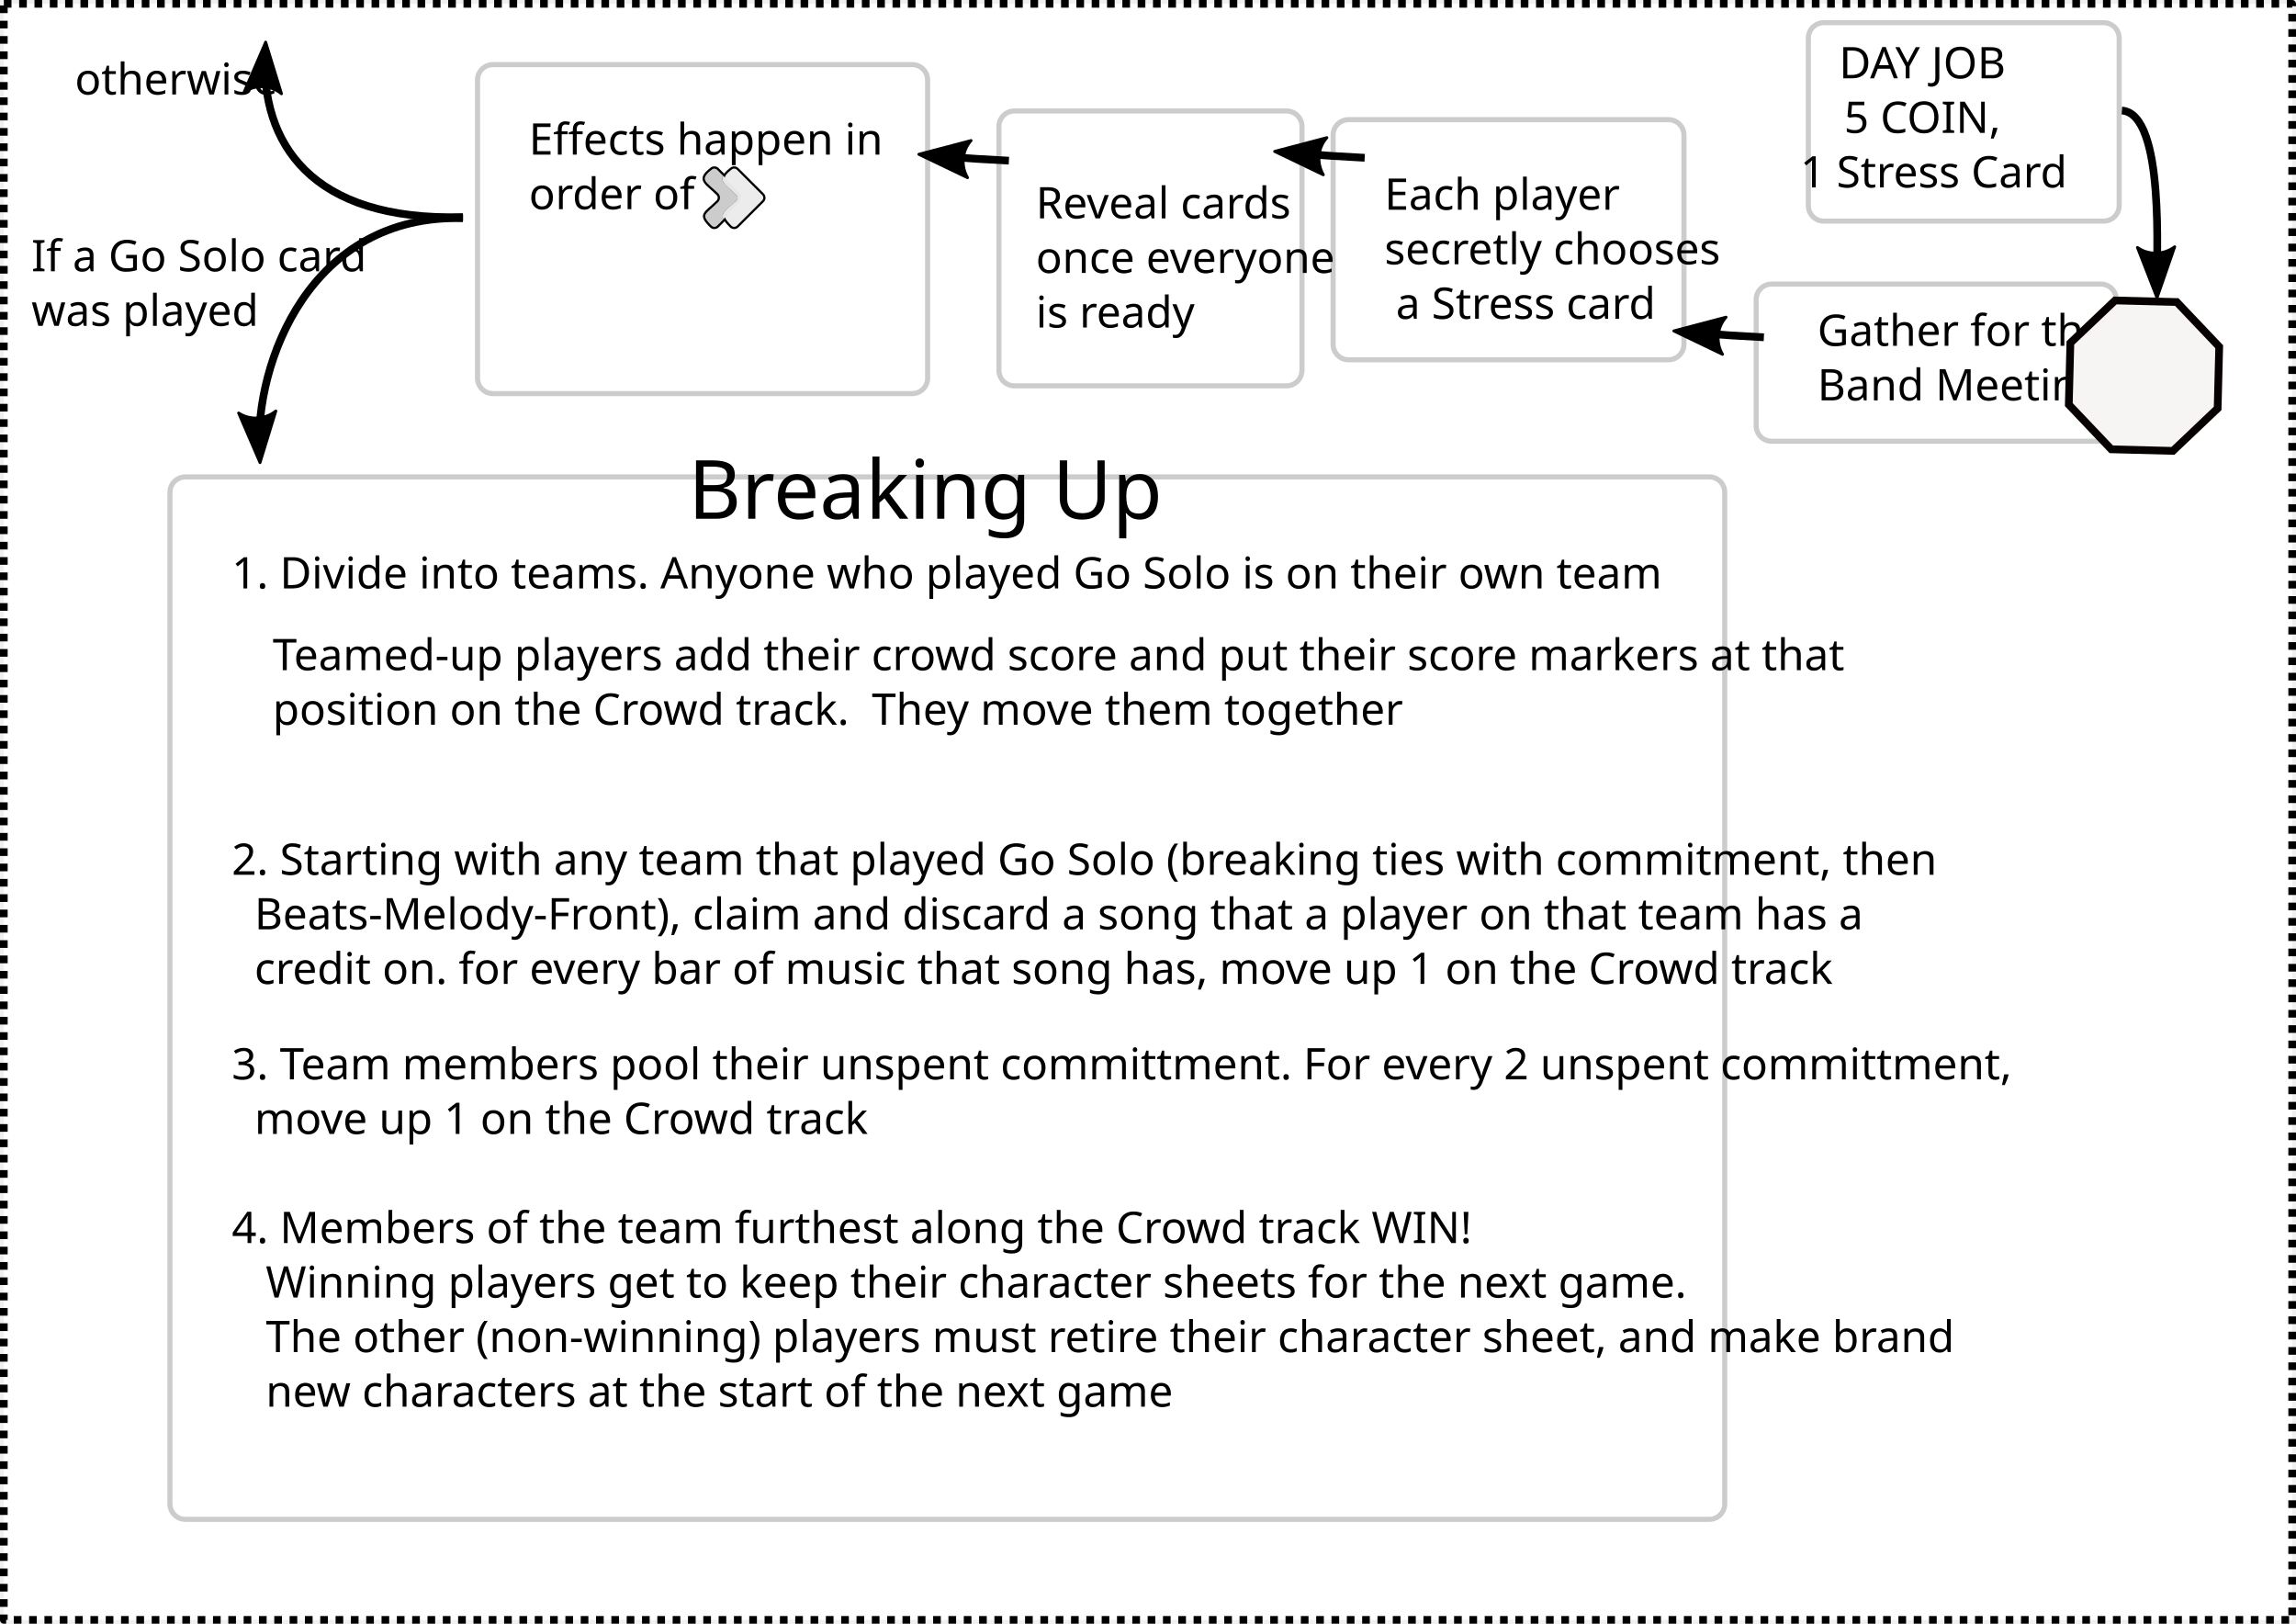
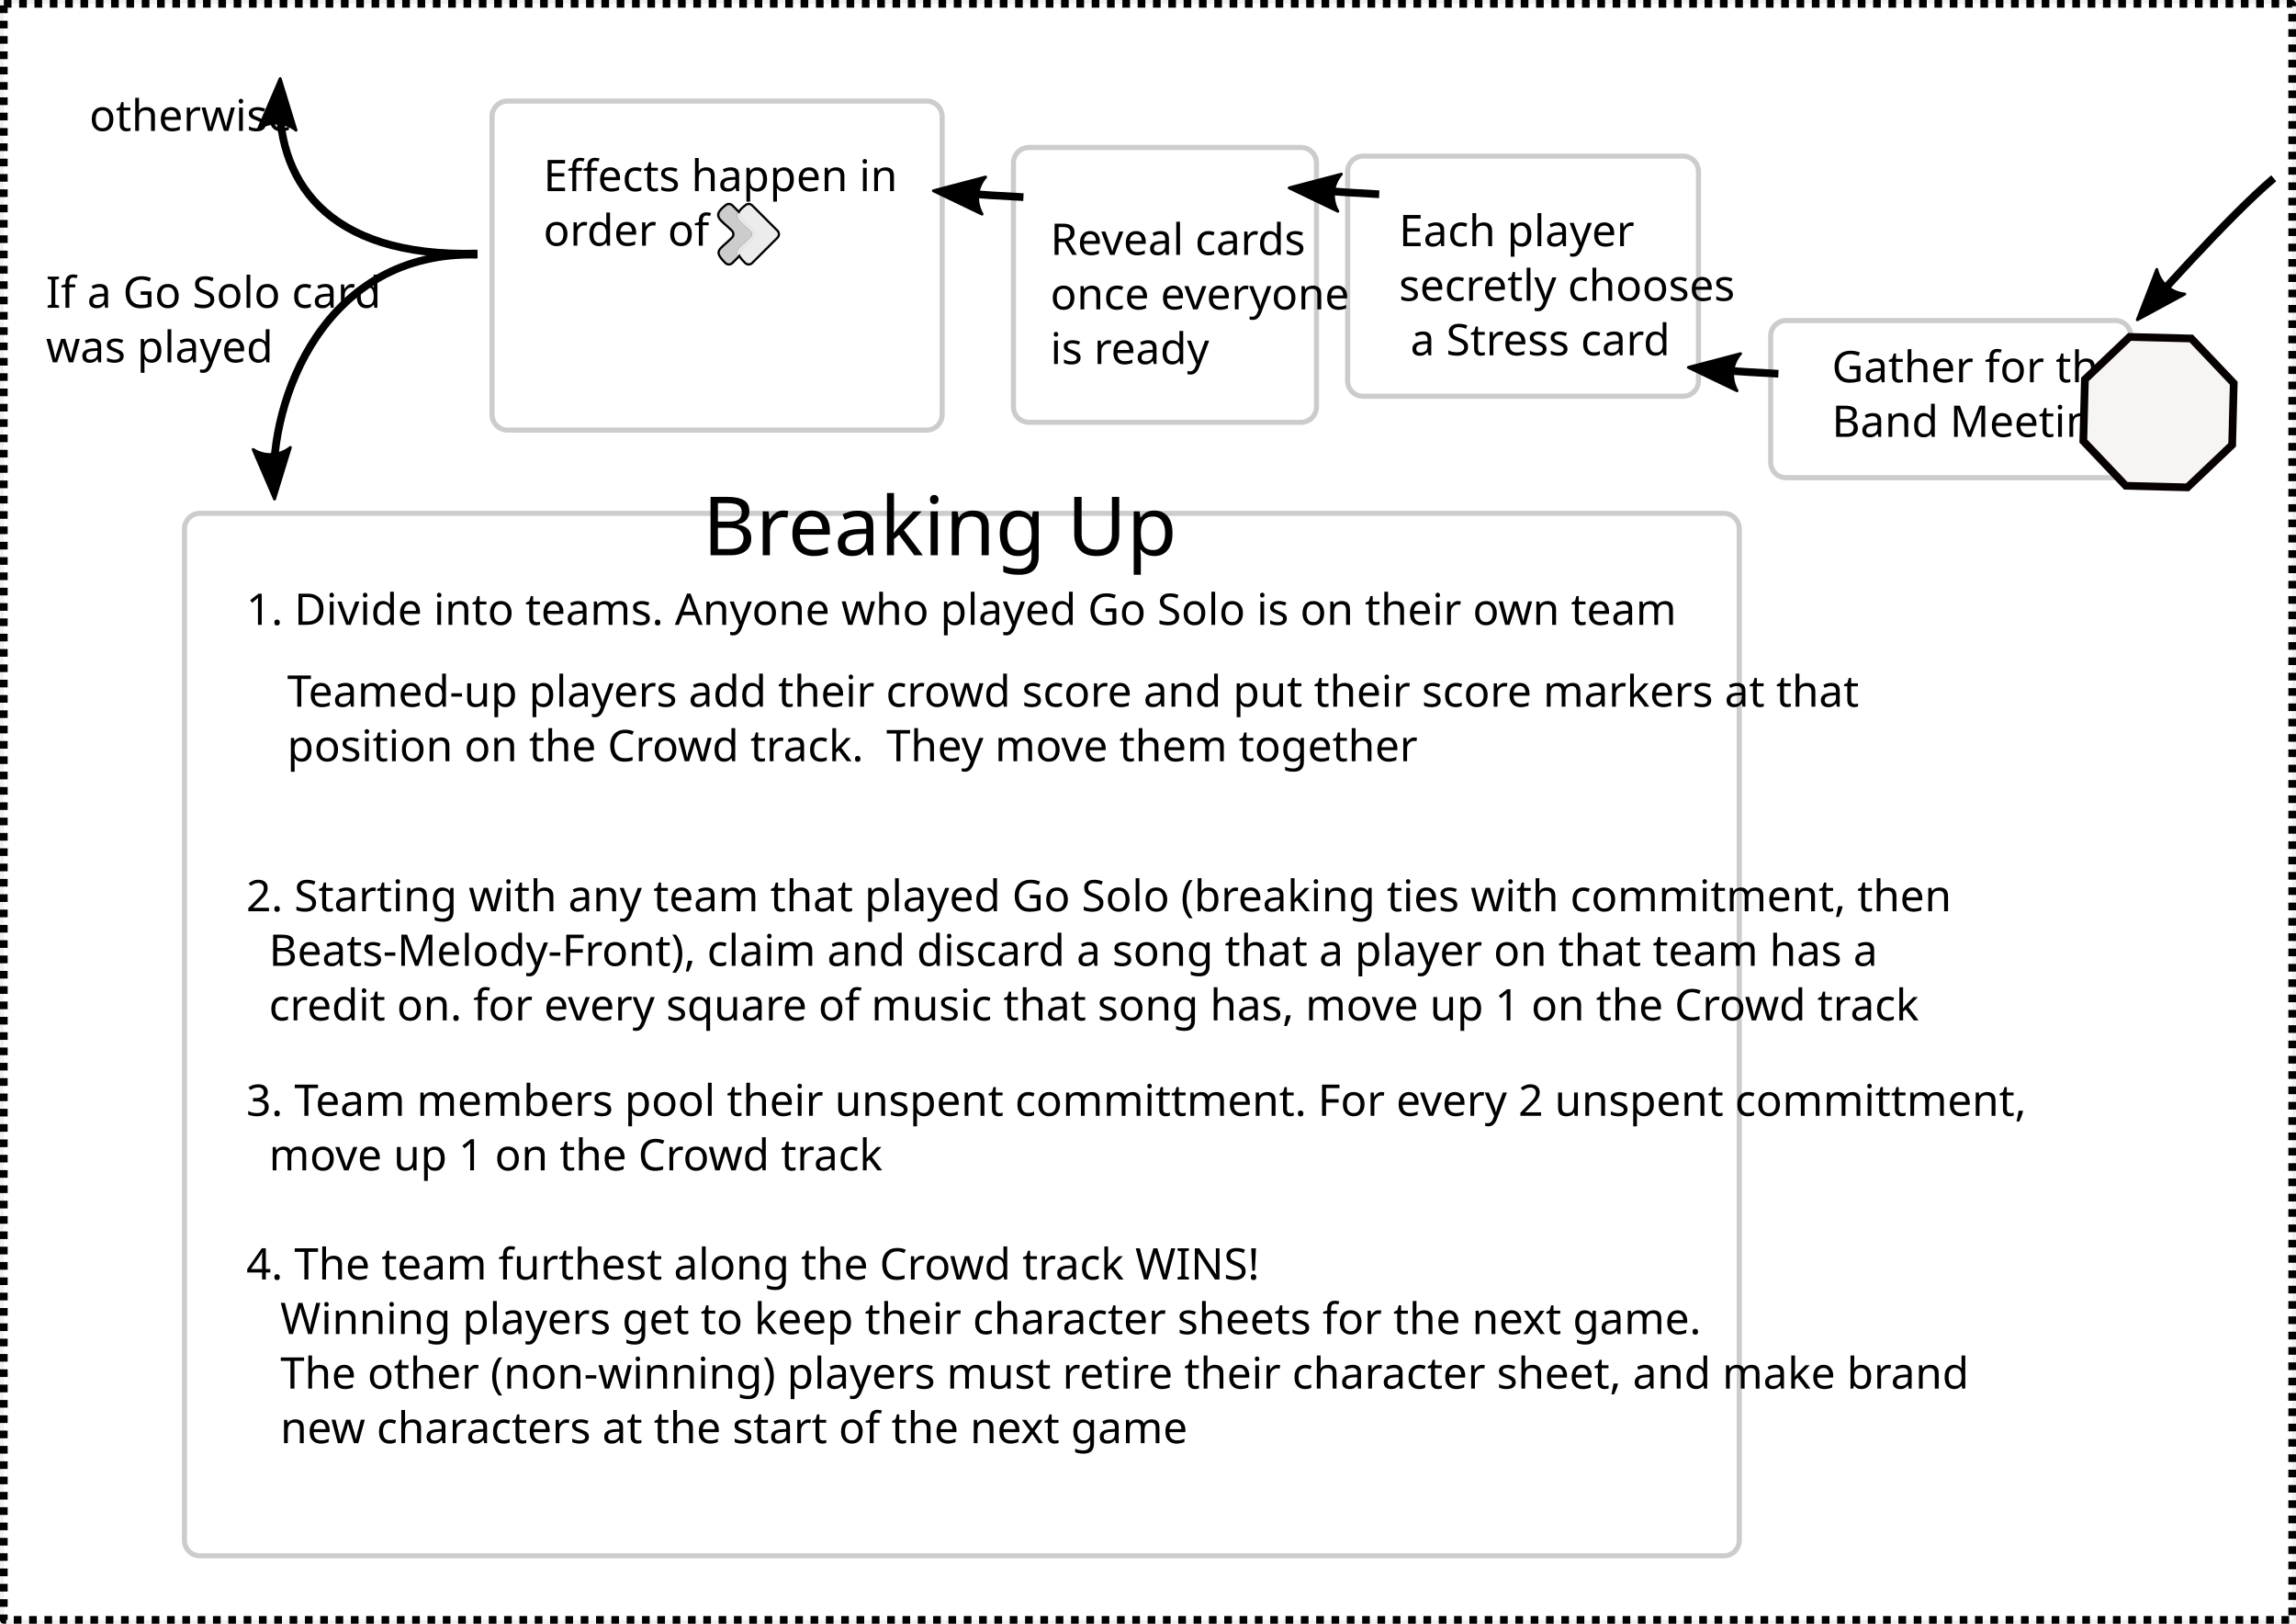
<svg xmlns="http://www.w3.org/2000/svg" width="297mm" height="210mm" viewBox="0 0 297 210" version="1.1" id="svg19769">
  <defs id="defs19763">
    <marker style="overflow:visible" id="marker8066" refX="0" refY="0" orient="auto">
      <path transform="scale(-0.6)" d="M 8.719,4.034 -2.207,0.016 8.719,-4.002 c -1.745,2.372 -1.735,5.617 -6e-7,8.035 z" style="fill:#000000;fill-opacity:1;fill-rule:evenodd;stroke:#000000;stroke-width:0.625;stroke-linejoin:round;stroke-opacity:1" id="path8064" />
    </marker>
    <marker style="overflow:visible" id="marker8020" refX="0" refY="0" orient="auto">
      <path transform="scale(-0.6)" d="M 8.719,4.034 -2.207,0.016 8.719,-4.002 c -1.745,2.372 -1.735,5.617 -6e-7,8.035 z" style="fill:#000000;fill-opacity:1;fill-rule:evenodd;stroke:#000000;stroke-width:0.625;stroke-linejoin:round;stroke-opacity:1" id="path8018" />
    </marker>
    <marker style="overflow:visible" id="marker7962" refX="0" refY="0" orient="auto">
      <path transform="scale(-0.6)" d="M 8.719,4.034 -2.207,0.016 8.719,-4.002 c -1.745,2.372 -1.735,5.617 -6e-7,8.035 z" style="fill:#000000;fill-opacity:1;fill-rule:evenodd;stroke:#000000;stroke-width:0.625;stroke-linejoin:round;stroke-opacity:1" id="path7960" />
    </marker>
    <marker style="overflow:visible" id="marker7928" refX="0" refY="0" orient="auto">
      <path transform="scale(-0.6)" d="M 8.719,4.034 -2.207,0.016 8.719,-4.002 c -1.745,2.372 -1.735,5.617 -6e-7,8.035 z" style="fill:#000000;fill-opacity:1;fill-rule:evenodd;stroke:#000000;stroke-width:0.625;stroke-linejoin:round;stroke-opacity:1" id="path7926" />
    </marker>
    <path style="fill:#ffffff;fill-opacity:1;stroke:none;stroke-width:0.53;stroke-linecap:round;stroke-linejoin:round;stroke-miterlimit:4;stroke-dasharray:none;stroke-opacity:1" d="m 136.431,203.599 a 12.862,12.862 0 0 0 17.57,-4.708 12.862,12.862 0 0 0 -4.708,-17.57 12.862,12.862 0 0 0 -17.57,4.708 12.862,12.862 0 0 0 4.708,17.57 z" id="path8661" />
    <marker style="overflow:visible" id="marker8066-2" refX="0" refY="0" orient="auto">
      <path transform="scale(-0.6)" d="M 8.719,4.034 -2.207,0.016 8.719,-4.002 c -1.745,2.372 -1.735,5.617 -6e-7,8.035 z" style="fill:#000000;fill-opacity:1;fill-rule:evenodd;stroke:#000000;stroke-width:0.625;stroke-linejoin:round;stroke-opacity:1" id="path8064-8" />
    </marker>
    <marker style="overflow:visible" id="marker8020-9" refX="0" refY="0" orient="auto">
      <path transform="scale(-0.6)" d="M 8.719,4.034 -2.207,0.016 8.719,-4.002 c -1.745,2.372 -1.735,5.617 -6e-7,8.035 z" style="fill:#000000;fill-opacity:1;fill-rule:evenodd;stroke:#000000;stroke-width:0.625;stroke-linejoin:round;stroke-opacity:1" id="path8018-7" />
    </marker>
-     <marker orient="auto" refY="0" refX="0" id="Arrow2Mend-89-8-6-4-0-0" style="overflow:visible">
-       <path id="path20824-24-9-1-8-4-9" style="fill:#000000;fill-opacity:1;fill-rule:evenodd;stroke:#000000;stroke-width:0.625;stroke-linejoin:round;stroke-opacity:1" d="M 8.719,4.034 -2.207,0.016 8.719,-4.002 c -1.745,2.372 -1.735,5.617 -6e-7,8.035 z" transform="scale(-0.6)" />
-     </marker>
-     <marker orient="auto" refY="0" refX="0" id="Arrow2Mend-89-8-6-4-0-3" style="overflow:visible">
-       <path id="path20824-24-9-1-8-4-0" style="fill:#000000;fill-opacity:1;fill-rule:evenodd;stroke:#000000;stroke-width:0.625;stroke-linejoin:round;stroke-opacity:1" d="M 8.719,4.034 -2.207,0.016 8.719,-4.002 c -1.745,2.372 -1.735,5.617 -6e-7,8.035 z" transform="scale(-0.6)" />
-     </marker>
    <marker orient="auto" refY="0" refX="0" id="marker34820" style="overflow:visible">
      <path id="path34818" style="fill:#000000;fill-opacity:1;fill-rule:evenodd;stroke:#000000;stroke-width:0.625;stroke-linejoin:round;stroke-opacity:1" d="M 8.719,4.034 -2.207,0.016 8.719,-4.002 c -1.745,2.372 -1.735,5.617 -6e-7,8.035 z" transform="scale(-0.6)" />
    </marker>
-     <marker orient="auto" refY="0" refX="0" id="Arrow2Mend-89-8-6-4-0" style="overflow:visible">
-       <path id="path20824-24-9-1-8-4" style="fill:#000000;fill-opacity:1;fill-rule:evenodd;stroke:#000000;stroke-width:0.625;stroke-linejoin:round;stroke-opacity:1" d="M 8.719,4.034 -2.207,0.016 8.719,-4.002 c -1.745,2.372 -1.735,5.617 -6e-7,8.035 z" transform="scale(-0.6)" />
-     </marker>
-     <marker style="overflow:visible" id="marker29646-1-0-3-4" refX="0" refY="0" orient="auto">
-       <path transform="scale(-0.6)" d="M 8.719,4.034 -2.207,0.016 8.719,-4.002 c -1.745,2.372 -1.735,5.617 -6e-7,8.035 z" style="fill:#000000;fill-opacity:1;fill-rule:evenodd;stroke:#000000;stroke-width:0.625;stroke-linejoin:round;stroke-opacity:1" id="path29644-0-0-7-3" />
-     </marker>
    <marker orient="auto" refY="0" refX="0" id="Arrow2Mend-7-2-6" style="overflow:visible">
      <path id="path20824-4-9-2" style="fill:#000000;fill-opacity:1;fill-rule:evenodd;stroke:#000000;stroke-width:0.625;stroke-linejoin:round;stroke-opacity:1" d="M 8.719,4.034 -2.207,0.016 8.719,-4.002 c -1.745,2.372 -1.735,5.617 -6e-7,8.035 z" transform="scale(-0.6)" />
+     </marker>
+     <marker orient="auto" refY="0" refX="0" id="Arrow2Mend-89-8-6-4-0-0-7" style="overflow:visible">
+       <path id="path20824-24-9-1-8-4-9-8" style="fill:#000000;fill-opacity:1;fill-rule:evenodd;stroke:#000000;stroke-width:0.625;stroke-linejoin:round;stroke-opacity:1" d="M 8.719,4.034 -2.207,0.016 8.719,-4.002 c -1.745,2.372 -1.735,5.617 -6e-7,8.035 z" transform="scale(-0.6)" />
+     </marker>
+     <marker orient="auto" refY="0" refX="0" id="Arrow2Mend-89-8-6-4-0-3-2" style="overflow:visible">
+       <path id="path20824-24-9-1-8-4-0-9" style="fill:#000000;fill-opacity:1;fill-rule:evenodd;stroke:#000000;stroke-width:0.625;stroke-linejoin:round;stroke-opacity:1" d="M 8.719,4.034 -2.207,0.016 8.719,-4.002 c -1.745,2.372 -1.735,5.617 -6e-7,8.035 z" transform="scale(-0.6)" />
+     </marker>
+     <marker orient="auto" refY="0" refX="0" id="marker34820-6" style="overflow:visible">
+       <path id="path34818-5" style="fill:#000000;fill-opacity:1;fill-rule:evenodd;stroke:#000000;stroke-width:0.625;stroke-linejoin:round;stroke-opacity:1" d="M 8.719,4.034 -2.207,0.016 8.719,-4.002 c -1.745,2.372 -1.735,5.617 -6e-7,8.035 z" transform="scale(-0.6)" />
+     </marker>
+     <marker orient="auto" refY="0" refX="0" id="Arrow2Mend-89-8-6-4-0-9" style="overflow:visible">
+       <path id="path20824-24-9-1-8-4-4" style="fill:#000000;fill-opacity:1;fill-rule:evenodd;stroke:#000000;stroke-width:0.625;stroke-linejoin:round;stroke-opacity:1" d="M 8.719,4.034 -2.207,0.016 8.719,-4.002 c -1.745,2.372 -1.735,5.617 -6e-7,8.035 z" transform="scale(-0.6)" />
+     </marker>
+     <marker style="overflow:visible" id="marker29646-1-0-3-4-3" refX="0" refY="0" orient="auto">
+       <path transform="scale(-0.6)" d="M 8.719,4.034 -2.207,0.016 8.719,-4.002 c -1.745,2.372 -1.735,5.617 -6e-7,8.035 z" style="fill:#000000;fill-opacity:1;fill-rule:evenodd;stroke:#000000;stroke-width:0.625;stroke-linejoin:round;stroke-opacity:1" id="path29644-0-0-7-3-7" />
+     </marker>
+     <marker orient="auto" refY="0" refX="0" id="Arrow2Mend-89-8-6-6" style="overflow:visible">
+       <path id="path20824-24-9-1-4" style="fill:#000000;fill-opacity:1;fill-rule:evenodd;stroke:#000000;stroke-width:0.625;stroke-linejoin:round;stroke-opacity:1" d="M 8.719,4.034 -2.207,0.016 8.719,-4.002 c -1.745,2.372 -1.735,5.617 -6e-7,8.035 z" transform="scale(-0.6)" />
    </marker>
  </defs>
  <g id="layer28" style="display:inline">
    <rect style="opacity:1;fill:#ffffff;fill-opacity:1;stroke:#000000;stroke-width:0.991;stroke-linecap:butt;stroke-linejoin:round;stroke-miterlimit:4;stroke-dasharray:0.991, 0.991;stroke-dashoffset:0;stroke-opacity:1" id="rect28769" width="296.009" height="209.009" x="0.496" y="0.496" />
  </g>
  <g id="layer2">
-     <rect style="display:inline;fill:#ffffff;fill-opacity:1;stroke:#cccccc;stroke-width:0.661;stroke-linecap:round;stroke-linejoin:round;stroke-miterlimit:4;stroke-dasharray:none;stroke-dashoffset:0;stroke-opacity:1" id="rect20664-33-3" width="40.207" height="25.662" x="233.918" y="2.934" rx="2" ry="2" />
-     <text xml:space="preserve" style="font-style:normal;font-variant:normal;font-weight:normal;font-stretch:normal;font-size:5.644px;line-height:0%;font-family:'Komika Display Tight';-inkscape-font-specification:'Komika Display Tight';text-align:center;letter-spacing:0px;word-spacing:0px;text-anchor:middle;display:inline;fill:#000000;fill-opacity:1;stroke:none;stroke-width:0.564px;stroke-linecap:butt;stroke-linejoin:miter;stroke-opacity:1" x="253.81" y="10.131" id="text4308-2-3-7-1-7-1">
-       <tspan id="tspan6475-7-2" style="font-size:5.644px;line-height:1.25;text-align:center;text-anchor:middle;stroke-width:0.564px" x="253.81" y="10.131">DAY JOB</tspan>
-       <tspan style="font-size:5.644px;line-height:1.25;text-align:center;text-anchor:middle;stroke-width:0.564px" x="253.81" y="17.187" id="tspan20100-9">5 COIN,</tspan>
-       <tspan style="font-size:5.644px;line-height:1.25;text-align:center;text-anchor:middle;stroke-width:0.564px" x="253.81" y="24.242" id="tspan13767">1 Stress Card</tspan>
+     <rect ry="2" rx="2" y="66.396" x="23.863" height="134.825" width="201.118" id="rect20664-5-7-8-4-8" style="display:inline;fill:#ffffff;fill-opacity:1;stroke:#cccccc;stroke-width:0.661;stroke-linecap:round;stroke-linejoin:round;stroke-miterlimit:4;stroke-dasharray:none;stroke-dashoffset:0;stroke-opacity:1" />
+     <text xml:space="preserve" style="font-style:normal;font-variant:normal;font-weight:normal;font-stretch:normal;font-size:5.644px;line-height:0%;font-family:'Komika Display Tight';-inkscape-font-specification:'Komika Display Tight';letter-spacing:0px;word-spacing:0px;display:inline;fill:#000000;fill-opacity:1;stroke:none;stroke-width:0.564px;stroke-linecap:butt;stroke-linejoin:miter;stroke-opacity:1" x="31.854" y="80.815" id="text4308-2-3-7-1-2-58-6-89-3-2">
+       <tspan id="tspan6475-6-7-0-6-6-8" style="font-size:5.644px;line-height:1.25;stroke-width:0.564px" x="31.854" y="80.815">1. Divide into teams. Anyone who played Go Solo is on their own team</tspan>
    </text>
-     <rect style="display:inline;fill:#ffffff;fill-opacity:1;stroke:#cccccc;stroke-width:0.661;stroke-linecap:round;stroke-linejoin:round;stroke-miterlimit:4;stroke-dasharray:none;stroke-dashoffset:0;stroke-opacity:1" id="rect20664-5-3" width="46.583" height="20.327" x="227.169" y="36.74" rx="2" ry="2" />
-     <text xml:space="preserve" style="font-style:normal;font-variant:normal;font-weight:normal;font-stretch:normal;font-size:5.644px;line-height:0%;font-family:'Komika Display Tight';-inkscape-font-specification:'Komika Display Tight';letter-spacing:0px;word-spacing:0px;display:inline;fill:#000000;fill-opacity:1;stroke:none;stroke-width:0.564px;stroke-linecap:butt;stroke-linejoin:miter;stroke-opacity:1" x="235.091" y="44.724" id="text4308-2-3-7-1-2-9">
-       <tspan id="tspan6475-6-0" style="font-size:5.644px;line-height:1.25;stroke-width:0.564px" x="235.091" y="44.724">Gather for the</tspan>
-       <tspan style="font-size:5.644px;line-height:1.25;stroke-width:0.564px" x="235.091" y="51.78" id="tspan25501">Band Meeting</tspan>
+     <text id="text2919-8" y="117.857" x="31.854" style="font-style:normal;font-variant:normal;font-weight:normal;font-stretch:normal;font-size:5.644px;line-height:0%;font-family:'Komika Display Tight';-inkscape-font-specification:'Komika Display Tight';letter-spacing:0px;word-spacing:0px;display:inline;fill:#000000;fill-opacity:1;stroke:none;stroke-width:0.564px;stroke-linecap:butt;stroke-linejoin:miter;stroke-opacity:1" xml:space="preserve">
+       <tspan y="117.857" x="31.854" style="font-size:5.644px;line-height:1.25;stroke-width:0.564px" id="tspan2917-7">2. Starting with any team that played Go Solo (breaking ties with commitment, then</tspan>
+       <tspan y="124.912" x="31.854" style="font-size:5.644px;line-height:1.25;stroke-width:0.564px" id="tspan2925-6">  Beats-Melody-Front), claim and discard a song that a player on that team has a</tspan>
+       <tspan y="131.968" x="31.854" style="font-size:5.644px;line-height:1.25;stroke-width:0.564px" id="tspan2927-0">  credit on. for every square of music that song has, move up 1 on the Crowd track</tspan>
    </text>
-     <path style="display:inline;fill:none;stroke:#000000;stroke-width:1;stroke-linecap:butt;stroke-linejoin:miter;stroke-miterlimit:4;stroke-dasharray:none;stroke-opacity:1;marker-end:url(#Arrow2Mend-7-2-6)" d="m 274.474,14.297 c 5.663,0.41 4.45,19.49 4.515,22.895" id="path20795-6-5-5" />
-     <path style="display:inline;fill:#f6f5f4;fill-opacity:1;stroke:#060000;stroke-width:1;stroke-miterlimit:4;stroke-dasharray:none;stroke-dashoffset:0;stroke-opacity:1" id="path26169" d="m 287.067,44.845 -0.204,7.975 -5.783,5.495 -7.975,-0.204 -5.495,-5.783 0.204,-7.975 5.783,-5.495 7.975,0.204 z" />
-     <g style="display:inline" id="g11694-63" transform="translate(-172.1436,-351.2668)">
-       <rect ry="2" rx="2" y="366.743" x="344.588" height="31.057" width="45.385" id="rect20664-5-7-8-1" style="display:inline;fill:#ffffff;fill-opacity:1;stroke:#cccccc;stroke-width:0.661;stroke-linecap:round;stroke-linejoin:round;stroke-miterlimit:4;stroke-dasharray:none;stroke-dashoffset:0;stroke-opacity:1" />
-       <text id="text4308-2-3-7-1-2-58-6-7" y="378.391" x="351.236" style="font-style:normal;font-variant:normal;font-weight:normal;font-stretch:normal;font-size:5.644px;line-height:0%;font-family:'Komika Display Tight';-inkscape-font-specification:'Komika Display Tight';letter-spacing:0px;word-spacing:0px;display:inline;fill:#000000;fill-opacity:1;stroke:none;stroke-width:0.564px;stroke-linecap:butt;stroke-linejoin:miter;stroke-opacity:1" xml:space="preserve">
-         <tspan y="378.391" x="351.236" style="font-size:5.644px;line-height:1.25;stroke-width:0.564px" id="tspan6475-6-7-0-59">Each player </tspan>
-         <tspan y="385.446" x="351.236" style="font-size:5.644px;line-height:1.25;stroke-width:0.564px" id="tspan26197">secretly chooses</tspan>
-         <tspan y="392.502" x="351.236" style="font-size:5.644px;line-height:1.25;stroke-width:0.564px" id="tspan34326"> a Stress card</tspan>
+     <text xml:space="preserve" style="font-style:normal;font-variant:normal;font-weight:normal;font-stretch:normal;font-size:5.644px;line-height:0%;font-family:'Komika Display Tight';-inkscape-font-specification:'Komika Display Tight';letter-spacing:0px;word-spacing:0px;display:inline;fill:#000000;fill-opacity:1;stroke:none;stroke-width:0.564px;stroke-linecap:butt;stroke-linejoin:miter;stroke-opacity:1" x="31.854" y="144.315" id="text2923-4">
+       <tspan id="tspan2921-9" style="font-size:5.644px;line-height:1.25;stroke-width:0.564px" x="31.854" y="144.315">3. Team members pool their unspent committment. For every 2 unspent committment,</tspan>
+       <tspan style="font-size:5.644px;line-height:1.25;stroke-width:0.564px" x="31.854" y="151.371" id="tspan2953-1">  move up 1 on the Crowd track</tspan>
+     </text>
+     <text id="text2945-2" y="91.399" x="37.145" style="font-style:normal;font-variant:normal;font-weight:normal;font-stretch:normal;font-size:5.644px;line-height:0%;font-family:'Komika Display Tight';-inkscape-font-specification:'Komika Display Tight';letter-spacing:0px;word-spacing:0px;display:inline;fill:#000000;fill-opacity:1;stroke:none;stroke-width:0.564px;stroke-linecap:butt;stroke-linejoin:miter;stroke-opacity:1" xml:space="preserve">
+       <tspan y="91.399" x="37.145" style="font-size:5.644px;line-height:1.25;stroke-width:0.564px" id="tspan2943-2">Teamed-up players add their crowd score and put their score markers at that</tspan>
+       <tspan y="98.454" x="37.145" style="font-size:5.644px;line-height:1.25;stroke-width:0.564px" id="tspan2947-2">position on the Crowd track.  They move them together</tspan>
+     </text>
+     <text id="text2959-4" y="165.482" x="31.854" style="font-style:normal;font-variant:normal;font-weight:normal;font-stretch:normal;font-size:5.644px;line-height:0%;font-family:'Komika Display Tight';-inkscape-font-specification:'Komika Display Tight';letter-spacing:0px;word-spacing:0px;display:inline;fill:#000000;fill-opacity:1;stroke:none;stroke-width:0.564px;stroke-linecap:butt;stroke-linejoin:miter;stroke-opacity:1" xml:space="preserve">
+       <tspan id="tspan2957-6" y="165.482" x="31.854" style="font-size:5.644px;line-height:1.25;stroke-width:0.564px">4. The team furthest along the Crowd track WINS!</tspan>
+       <tspan y="172.537" x="31.854" style="font-size:5.644px;line-height:1.25;stroke-width:0.564px" id="tspan2963-0">   Winning players get to keep their character sheets for the next game.</tspan>
+       <tspan y="179.593" x="31.854" style="font-size:5.644px;line-height:1.25;stroke-width:0.564px" id="tspan2965-2">   The other (non-winning) players must retire their character sheet, and make brand</tspan>
+       <tspan y="186.648" x="31.854" style="font-size:5.644px;line-height:1.25;stroke-width:0.564px" id="tspan2967-3">   new characters at the start of the next game</tspan>
+     </text>
+     <text id="text20758-7-9" y="71.809" x="90.882" style="font-style:normal;font-variant:normal;font-weight:normal;font-stretch:normal;font-size:10.583px;line-height:1.25;font-family:Nougat;-inkscape-font-specification:Nougat;letter-spacing:0px;word-spacing:0px;display:inline;fill:#000000;fill-opacity:1;stroke:none;stroke-width:0.265" xml:space="preserve">
+       <tspan style="font-style:normal;font-variant:normal;font-weight:normal;font-stretch:normal;font-family:Nougat;-inkscape-font-specification:Nougat;stroke-width:0.265" y="71.809" x="90.882" id="tspan20756-5-8">Breaking Up</tspan>
+     </text>
+     <rect style="display:inline;fill:#ffffff;fill-opacity:1;stroke:#cccccc;stroke-width:0.661;stroke-linecap:round;stroke-linejoin:round;stroke-miterlimit:4;stroke-dasharray:none;stroke-dashoffset:0;stroke-opacity:1" id="rect20664-5-3-6" width="46.583" height="20.327" x="229.048" y="41.457" rx="2" ry="2" />
+     <text xml:space="preserve" style="font-style:normal;font-variant:normal;font-weight:normal;font-stretch:normal;font-size:5.644px;line-height:0%;font-family:'Komika Display Tight';-inkscape-font-specification:'Komika Display Tight';letter-spacing:0px;word-spacing:0px;display:inline;fill:#000000;fill-opacity:1;stroke:none;stroke-width:0.564px;stroke-linecap:butt;stroke-linejoin:miter;stroke-opacity:1" x="236.97" y="49.441" id="text4308-2-3-7-1-2-9-8">
+       <tspan id="tspan6475-6-0-6" style="font-size:5.644px;line-height:1.25;stroke-width:0.564px" x="236.97" y="49.441">Gather for the</tspan>
+       <tspan style="font-size:5.644px;line-height:1.25;stroke-width:0.564px" x="236.97" y="56.497" id="tspan25501-9">Band Meeting</tspan>
+     </text>
+     <path style="display:inline;fill:none;stroke:#000000;stroke-width:1;stroke-linecap:butt;stroke-linejoin:miter;stroke-miterlimit:4;stroke-dasharray:none;stroke-opacity:1;marker-end:url(#Arrow2Mend-89-8-6-6)" d="m 294.122,23.059 c -5.967,5.01 -16.783,17.3 -16.783,17.3" id="path20795-5-5-8-9" />
+     <path style="display:inline;fill:#f6f5f4;fill-opacity:1;stroke:#060000;stroke-width:1;stroke-miterlimit:4;stroke-dasharray:none;stroke-dashoffset:0;stroke-opacity:1" id="path26169-7" d="m 288.946,49.562 -0.204,7.975 -5.783,5.495 -7.975,-0.204 -5.495,-5.783 0.204,-7.975 5.783,-5.495 7.975,0.204 z" />
+     <g style="display:inline" id="g11694-63-2" transform="translate(-170.2646,-346.5497)">
+       <rect ry="2" rx="2" y="366.743" x="344.588" height="31.057" width="45.385" id="rect20664-5-7-8-1-6" style="display:inline;fill:#ffffff;fill-opacity:1;stroke:#cccccc;stroke-width:0.661;stroke-linecap:round;stroke-linejoin:round;stroke-miterlimit:4;stroke-dasharray:none;stroke-dashoffset:0;stroke-opacity:1" />
+       <text id="text4308-2-3-7-1-2-58-6-7-8" y="378.391" x="351.236" style="font-style:normal;font-variant:normal;font-weight:normal;font-stretch:normal;font-size:5.644px;line-height:0%;font-family:'Komika Display Tight';-inkscape-font-specification:'Komika Display Tight';letter-spacing:0px;word-spacing:0px;display:inline;fill:#000000;fill-opacity:1;stroke:none;stroke-width:0.564px;stroke-linecap:butt;stroke-linejoin:miter;stroke-opacity:1" xml:space="preserve">
+         <tspan y="378.391" x="351.236" style="font-size:5.644px;line-height:1.25;stroke-width:0.564px" id="tspan6475-6-7-0-59-8">Each player </tspan>
+         <tspan y="385.446" x="351.236" style="font-size:5.644px;line-height:1.25;stroke-width:0.564px" id="tspan26197-9">secretly chooses</tspan>
+         <tspan y="392.502" x="351.236" style="font-size:5.644px;line-height:1.25;stroke-width:0.564px" id="tspan34326-8"> a Stress card</tspan>
      </text>
    </g>
-     <g style="display:inline" id="g11694-62" transform="translate(-231.4599,-348.6476)">
-       <rect ry="2" rx="2" y="363.001" x="360.678" height="35.548" width="39.198" id="rect20664-5-7-8-17" style="display:inline;fill:#ffffff;fill-opacity:1;stroke:#cccccc;stroke-width:0.661;stroke-linecap:round;stroke-linejoin:round;stroke-miterlimit:4;stroke-dasharray:none;stroke-dashoffset:0;stroke-opacity:1" />
-       <text id="text4308-2-3-7-1-2-58-6-85" y="376.894" x="365.455" style="font-style:normal;font-variant:normal;font-weight:normal;font-stretch:normal;font-size:5.644px;line-height:0%;font-family:'Komika Display Tight';-inkscape-font-specification:'Komika Display Tight';letter-spacing:0px;word-spacing:0px;display:inline;fill:#000000;fill-opacity:1;stroke:none;stroke-width:0.564px;stroke-linecap:butt;stroke-linejoin:miter;stroke-opacity:1" xml:space="preserve">
-         <tspan y="376.894" x="365.455" style="font-size:5.644px;line-height:1.25;stroke-width:0.564px" id="tspan6475-6-7-0-7">Reveal cards</tspan>
-         <tspan y="383.949" x="365.455" style="font-size:5.644px;line-height:1.25;stroke-width:0.564px" id="tspan26211">once everyone</tspan>
-         <tspan y="391.005" x="365.455" style="font-size:5.644px;line-height:1.25;stroke-width:0.564px" id="tspan34332">is ready</tspan>
+     <g style="display:inline" id="g11694-62-8" transform="translate(-229.5809,-343.9304)">
+       <rect ry="2" rx="2" y="363.001" x="360.678" height="35.548" width="39.198" id="rect20664-5-7-8-17-1" style="display:inline;fill:#ffffff;fill-opacity:1;stroke:#cccccc;stroke-width:0.661;stroke-linecap:round;stroke-linejoin:round;stroke-miterlimit:4;stroke-dasharray:none;stroke-dashoffset:0;stroke-opacity:1" />
+       <text id="text4308-2-3-7-1-2-58-6-85-6" y="376.894" x="365.455" style="font-style:normal;font-variant:normal;font-weight:normal;font-stretch:normal;font-size:5.644px;line-height:0%;font-family:'Komika Display Tight';-inkscape-font-specification:'Komika Display Tight';letter-spacing:0px;word-spacing:0px;display:inline;fill:#000000;fill-opacity:1;stroke:none;stroke-width:0.564px;stroke-linecap:butt;stroke-linejoin:miter;stroke-opacity:1" xml:space="preserve">
+         <tspan y="376.894" x="365.455" style="font-size:5.644px;line-height:1.25;stroke-width:0.564px" id="tspan6475-6-7-0-7-8">Reveal cards</tspan>
+         <tspan y="383.949" x="365.455" style="font-size:5.644px;line-height:1.25;stroke-width:0.564px" id="tspan26211-0">once everyone</tspan>
+         <tspan y="391.005" x="365.455" style="font-size:5.644px;line-height:1.25;stroke-width:0.564px" id="tspan34332-4">is ready</tspan>
      </text>
    </g>
-     <g style="display:inline" id="g11694-4" transform="translate(-282.82,-358.3891)">
-       <rect ry="2" rx="2" y="366.743" x="344.588" height="42.552" width="58.224" id="rect20664-5-7-8-18" style="display:inline;fill:#ffffff;fill-opacity:1;stroke:#cccccc;stroke-width:0.661;stroke-linecap:round;stroke-linejoin:round;stroke-miterlimit:4;stroke-dasharray:none;stroke-dashoffset:0;stroke-opacity:1" />
-       <text id="text4308-2-3-7-1-2-58-6-5" y="378.391" x="351.236" style="font-style:normal;font-variant:normal;font-weight:normal;font-stretch:normal;font-size:5.644px;line-height:0%;font-family:'Komika Display Tight';-inkscape-font-specification:'Komika Display Tight';letter-spacing:0px;word-spacing:0px;display:inline;fill:#000000;fill-opacity:1;stroke:none;stroke-width:0.564px;stroke-linecap:butt;stroke-linejoin:miter;stroke-opacity:1" xml:space="preserve">
-         <tspan y="378.391" x="351.236" style="font-size:5.644px;line-height:1.25;stroke-width:0.564px" id="tspan6475-6-7-0-9">Effects happen in</tspan>
-         <tspan y="385.446" x="351.236" style="font-size:5.644px;line-height:1.25;stroke-width:0.564px" id="tspan26225">order of </tspan>
-         <tspan y="388.974" x="351.236" style="font-size:5.644px;line-height:1.25;stroke-width:0.564px" id="tspan26229" />
+     <g style="display:inline" id="g11694-4-8" transform="translate(-280.9409,-353.672)">
+       <rect ry="2" rx="2" y="366.743" x="344.588" height="42.552" width="58.224" id="rect20664-5-7-8-18-4" style="display:inline;fill:#ffffff;fill-opacity:1;stroke:#cccccc;stroke-width:0.661;stroke-linecap:round;stroke-linejoin:round;stroke-miterlimit:4;stroke-dasharray:none;stroke-dashoffset:0;stroke-opacity:1" />
+       <text id="text4308-2-3-7-1-2-58-6-5-4" y="378.391" x="351.236" style="font-style:normal;font-variant:normal;font-weight:normal;font-stretch:normal;font-size:5.644px;line-height:0%;font-family:'Komika Display Tight';-inkscape-font-specification:'Komika Display Tight';letter-spacing:0px;word-spacing:0px;display:inline;fill:#000000;fill-opacity:1;stroke:none;stroke-width:0.564px;stroke-linecap:butt;stroke-linejoin:miter;stroke-opacity:1" xml:space="preserve">
+         <tspan y="378.391" x="351.236" style="font-size:5.644px;line-height:1.25;stroke-width:0.564px" id="tspan6475-6-7-0-9-2">Effects happen in</tspan>
+         <tspan y="385.446" x="351.236" style="font-size:5.644px;line-height:1.25;stroke-width:0.564px" id="tspan26225-9">order of </tspan>
+         <tspan y="388.974" x="351.236" style="font-size:5.644px;line-height:1.25;stroke-width:0.564px" id="tspan26229-6" />
      </text>
    </g>
-     <text xml:space="preserve" style="font-style:normal;font-variant:normal;font-weight:normal;font-stretch:normal;font-size:5.644px;line-height:0%;font-family:'Komika Display Tight';-inkscape-font-specification:'Komika Display Tight';letter-spacing:0px;word-spacing:0px;display:inline;fill:#000000;fill-opacity:1;stroke:none;stroke-width:0.564px;stroke-linecap:butt;stroke-linejoin:miter;stroke-opacity:1" x="4.066" y="35.085" id="text4308-2-3-7-1-2-58-6-3">
-       <tspan id="tspan6475-6-7-0-8" style="font-size:5.644px;line-height:1.25;stroke-width:0.564px" x="4.066" y="35.085">If a Go Solo card</tspan>
-       <tspan id="tspan26243" style="font-size:5.644px;line-height:1.25;stroke-width:0.564px" x="4.066" y="42.141">was played</tspan>
+     <text xml:space="preserve" style="font-style:normal;font-variant:normal;font-weight:normal;font-stretch:normal;font-size:5.644px;line-height:0%;font-family:'Komika Display Tight';-inkscape-font-specification:'Komika Display Tight';letter-spacing:0px;word-spacing:0px;display:inline;fill:#000000;fill-opacity:1;stroke:none;stroke-width:0.564px;stroke-linecap:butt;stroke-linejoin:miter;stroke-opacity:1" x="5.945" y="39.802" id="text4308-2-3-7-1-2-58-6-3-4">
+       <tspan id="tspan6475-6-7-0-8-5" style="font-size:5.644px;line-height:1.25;stroke-width:0.564px" x="5.945" y="39.802">If a Go Solo card</tspan>
+       <tspan id="tspan26243-5" style="font-size:5.644px;line-height:1.25;stroke-width:0.564px" x="5.945" y="46.858">was played</tspan>
    </text>
-     <text xml:space="preserve" style="font-style:normal;font-variant:normal;font-weight:normal;font-stretch:normal;font-size:5.644px;line-height:0%;font-family:'Komika Display Tight';-inkscape-font-specification:'Komika Display Tight';letter-spacing:0px;word-spacing:0px;display:inline;fill:#000000;fill-opacity:1;stroke:none;stroke-width:0.564px;stroke-linecap:butt;stroke-linejoin:miter;stroke-opacity:1" x="9.678" y="12.215" id="text4308-2-3-7-1-2-58-6-89">
-       <tspan id="tspan6475-6-7-0-6" style="font-size:5.644px;line-height:1.25;stroke-width:0.564px" x="9.678" y="12.215">otherwise</tspan>
+     <text xml:space="preserve" style="font-style:normal;font-variant:normal;font-weight:normal;font-stretch:normal;font-size:5.644px;line-height:0%;font-family:'Komika Display Tight';-inkscape-font-specification:'Komika Display Tight';letter-spacing:0px;word-spacing:0px;display:inline;fill:#000000;fill-opacity:1;stroke:none;stroke-width:0.564px;stroke-linecap:butt;stroke-linejoin:miter;stroke-opacity:1" x="11.557" y="16.932" id="text4308-2-3-7-1-2-58-6-89-4">
+       <tspan id="tspan6475-6-7-0-6-7" style="font-size:5.644px;line-height:1.25;stroke-width:0.564px" x="11.557" y="16.932">otherwise</tspan>
    </text>
-     <path id="path29642-0-0-8-3" d="M 59.888,28.225 C 40.174,27.65 32.915,46.869 33.553,58.509" style="display:inline;fill:none;stroke:#000000;stroke-width:1;stroke-linecap:butt;stroke-linejoin:miter;stroke-miterlimit:4;stroke-dasharray:none;stroke-opacity:1;marker-end:url(#marker29646-1-0-3-4)" />
-     <path style="display:inline;fill:none;stroke:#000000;stroke-width:1;stroke-linecap:butt;stroke-linejoin:miter;stroke-miterlimit:4;stroke-dasharray:none;stroke-opacity:1;marker-end:url(#Arrow2Mend-89-8-6-4-0)" d="m 228.166,43.624 c -6.085,-0.302 -10.329,-0.707 -10.329,-0.707" id="path20795-5-5-8-1-8" />
-     <rect ry="2" rx="2" y="61.679" x="21.984" height="134.825" width="201.118" id="rect20664-5-7-8-4" style="display:inline;fill:#ffffff;fill-opacity:1;stroke:#cccccc;stroke-width:0.661;stroke-linecap:round;stroke-linejoin:round;stroke-miterlimit:4;stroke-dasharray:none;stroke-dashoffset:0;stroke-opacity:1" />
-     <path style="display:inline;fill:none;stroke:#000000;stroke-width:1;stroke-linecap:butt;stroke-linejoin:miter;stroke-miterlimit:4;stroke-dasharray:none;stroke-opacity:1;marker-end:url(#marker34820)" d="M 59.888,28.075 C 40.174,28.65 33.663,18.412 34.302,6.771" id="path34814" />
-     <path style="display:inline;fill:none;stroke:#000000;stroke-width:1;stroke-linecap:butt;stroke-linejoin:miter;stroke-miterlimit:4;stroke-dasharray:none;stroke-opacity:1;marker-end:url(#Arrow2Mend-89-8-6-4-0-3)" d="m 176.53,20.406 c -6.085,-0.302 -10.329,-0.707 -10.329,-0.707" id="path20795-5-5-8-1-8-3" />
-     <path style="display:inline;fill:none;stroke:#000000;stroke-width:1;stroke-linecap:butt;stroke-linejoin:miter;stroke-miterlimit:4;stroke-dasharray:none;stroke-opacity:1;marker-end:url(#Arrow2Mend-89-8-6-4-0-0)" d="m 130.507,20.78 c -6.085,-0.302 -10.329,-0.707 -10.329,-0.707" id="path20795-5-5-8-1-8-2" />
-     <g style="display:inline" transform="matrix(0.1281124,0,0,0.1281124,53.77094,15.41475)" id="g23418">
-       <path id="path23412" d="m 301.568,48.752 c -1.278,0 -2.556,0.489 -3.535,1.469 -14.613,11.24 -4.444,14.485 6.605,25.535 1.959,1.959 1.959,5.112 0,7.07 -12.713,12.622 -19.373,12.768 -6.605,25.535 1.959,1.959 5.112,1.959 7.07,0 l 25.535,-25.535 c 1.959,-1.959 1.959,-5.112 0,-7.07 L 305.104,50.221 c -0.979,-0.979 -2.257,-1.469 -3.535,-1.469 z" style="fill:#cccccc;fill-opacity:1;stroke:#000000;stroke-width:2.268;stroke-miterlimit:2.667;stroke-dasharray:none;stroke-dashoffset:0;stroke-opacity:1" />
-       <path style="fill:#ececec;fill-opacity:1;stroke:#000000;stroke-width:2.268;stroke-miterlimit:2.667;stroke-dasharray:none;stroke-dashoffset:0;stroke-opacity:1" d="m 321.568,48.752 c -1.278,0 -2.556,0.489 -3.535,1.469 -14.613,11.24 -4.444,14.485 6.605,25.535 1.959,1.959 1.959,5.112 0,7.07 -12.713,12.622 -19.373,12.768 -6.605,25.535 1.959,1.959 5.112,1.959 7.07,0 l 25.535,-25.535 c 1.959,-1.959 1.959,-5.112 0,-7.07 L 325.104,50.221 c -0.979,-0.979 -2.257,-1.469 -3.535,-1.469 z" id="path23414" />
-       <path style="color:#000000;font-style:normal;font-variant:normal;font-weight:normal;font-stretch:normal;font-size:medium;line-height:normal;font-family:sans-serif;font-variant-ligatures:normal;font-variant-position:normal;font-variant-caps:normal;font-variant-numeric:normal;font-variant-alternates:normal;font-feature-settings:normal;text-indent:0;text-align:start;text-decoration:none;text-decoration-line:none;text-decoration-style:solid;text-decoration-color:#000000;letter-spacing:normal;word-spacing:normal;text-transform:none;writing-mode:lr-tb;direction:ltr;text-orientation:mixed;dominant-baseline:auto;baseline-shift:baseline;text-anchor:start;white-space:normal;shape-padding:0;clip-rule:nonzero;display:inline;overflow:visible;visibility:visible;opacity:1;isolation:auto;mix-blend-mode:normal;color-interpolation:sRGB;color-interpolation-filters:linearRGB;solid-color:#000000;solid-opacity:1;vector-effect:none;fill:#e6e6e6;fill-opacity:1;fill-rule:nonzero;stroke:none;stroke-width:2.3;stroke-linecap:butt;stroke-linejoin:miter;stroke-miterlimit:2.667;stroke-dasharray:none;stroke-dashoffset:0;stroke-opacity:1;color-rendering:auto;image-rendering:auto;shape-rendering:auto;text-rendering:auto;enable-background:accumulate" d="m 310.214,56.959 c -1.046,2.346 -0.738,4.669 0.434,6.68 2.355,4.04 7.667,7.49 13.107,12.93 1.521,1.521 1.521,3.919 0.002,5.441 -6.287,6.242 -11.134,9.257 -13.068,13.002 -0.942,1.823 -0.976,3.905 0.021,6.074 l 2.4,-2.376 c 2.326,-3.312 11.929,-13.236 11.929,-13.236 4.412,-4.39 3.949,-8.692 1.554,-11.087 L 312.771,59.485 Z" id="path23416" />
+     <path id="path29642-0-0-8-3-0" d="m 61.767,32.942 c -19.714,-0.575 -26.973,18.644 -26.335,30.284" style="display:inline;fill:none;stroke:#000000;stroke-width:1;stroke-linecap:butt;stroke-linejoin:miter;stroke-miterlimit:4;stroke-dasharray:none;stroke-opacity:1;marker-end:url(#marker29646-1-0-3-4-3)" />
+     <path style="display:inline;fill:none;stroke:#000000;stroke-width:1;stroke-linecap:butt;stroke-linejoin:miter;stroke-miterlimit:4;stroke-dasharray:none;stroke-opacity:1;marker-end:url(#Arrow2Mend-89-8-6-4-0-9)" d="m 230.045,48.341 c -6.085,-0.302 -10.329,-0.707 -10.329,-0.707" id="path20795-5-5-8-1-8-5" />
+     <path style="display:inline;fill:none;stroke:#000000;stroke-width:1;stroke-linecap:butt;stroke-linejoin:miter;stroke-miterlimit:4;stroke-dasharray:none;stroke-opacity:1;marker-end:url(#marker34820-6)" d="m 61.767,32.792 c -19.714,0.575 -26.225,-9.663 -25.586,-21.304" id="path34814-7" />
+     <path style="display:inline;fill:none;stroke:#000000;stroke-width:1;stroke-linecap:butt;stroke-linejoin:miter;stroke-miterlimit:4;stroke-dasharray:none;stroke-opacity:1;marker-end:url(#Arrow2Mend-89-8-6-4-0-3-2)" d="m 178.409,25.123 c -6.085,-0.302 -10.329,-0.707 -10.329,-0.707" id="path20795-5-5-8-1-8-3-6" />
+     <path style="display:inline;fill:none;stroke:#000000;stroke-width:1;stroke-linecap:butt;stroke-linejoin:miter;stroke-miterlimit:4;stroke-dasharray:none;stroke-opacity:1;marker-end:url(#Arrow2Mend-89-8-6-4-0-0-7)" d="m 132.386,25.497 c -6.085,-0.302 -10.329,-0.707 -10.329,-0.707" id="path20795-5-5-8-1-8-2-4" />
+     <g style="display:inline" transform="matrix(0.1281124,0,0,0.1281124,55.64996,20.1319)" id="g23418-3">
+       <path id="path23412-5" d="m 301.568,48.752 c -1.278,0 -2.556,0.489 -3.535,1.469 -14.613,11.24 -4.444,14.485 6.605,25.535 1.959,1.959 1.959,5.112 0,7.07 -12.713,12.622 -19.373,12.768 -6.605,25.535 1.959,1.959 5.112,1.959 7.07,0 l 25.535,-25.535 c 1.959,-1.959 1.959,-5.112 0,-7.07 L 305.104,50.221 c -0.979,-0.979 -2.257,-1.469 -3.535,-1.469 z" style="fill:#cccccc;fill-opacity:1;stroke:#000000;stroke-width:2.268;stroke-miterlimit:2.667;stroke-dasharray:none;stroke-dashoffset:0;stroke-opacity:1" />
+       <path style="fill:#ececec;fill-opacity:1;stroke:#000000;stroke-width:2.268;stroke-miterlimit:2.667;stroke-dasharray:none;stroke-dashoffset:0;stroke-opacity:1" d="m 321.568,48.752 c -1.278,0 -2.556,0.489 -3.535,1.469 -14.613,11.24 -4.444,14.485 6.605,25.535 1.959,1.959 1.959,5.112 0,7.07 -12.713,12.622 -19.373,12.768 -6.605,25.535 1.959,1.959 5.112,1.959 7.07,0 l 25.535,-25.535 c 1.959,-1.959 1.959,-5.112 0,-7.07 L 325.104,50.221 c -0.979,-0.979 -2.257,-1.469 -3.535,-1.469 z" id="path23414-3" />
+       <path style="color:#000000;font-style:normal;font-variant:normal;font-weight:normal;font-stretch:normal;font-size:medium;line-height:normal;font-family:sans-serif;font-variant-ligatures:normal;font-variant-position:normal;font-variant-caps:normal;font-variant-numeric:normal;font-variant-alternates:normal;font-feature-settings:normal;text-indent:0;text-align:start;text-decoration:none;text-decoration-line:none;text-decoration-style:solid;text-decoration-color:#000000;letter-spacing:normal;word-spacing:normal;text-transform:none;writing-mode:lr-tb;direction:ltr;text-orientation:mixed;dominant-baseline:auto;baseline-shift:baseline;text-anchor:start;white-space:normal;shape-padding:0;clip-rule:nonzero;display:inline;overflow:visible;visibility:visible;opacity:1;isolation:auto;mix-blend-mode:normal;color-interpolation:sRGB;color-interpolation-filters:linearRGB;solid-color:#000000;solid-opacity:1;vector-effect:none;fill:#e6e6e6;fill-opacity:1;fill-rule:nonzero;stroke:none;stroke-width:2.3;stroke-linecap:butt;stroke-linejoin:miter;stroke-miterlimit:2.667;stroke-dasharray:none;stroke-dashoffset:0;stroke-opacity:1;color-rendering:auto;image-rendering:auto;shape-rendering:auto;text-rendering:auto;enable-background:accumulate" d="m 310.214,56.959 c -1.046,2.346 -0.738,4.669 0.434,6.68 2.355,4.04 7.667,7.49 13.107,12.93 1.521,1.521 1.521,3.919 0.002,5.441 -6.287,6.242 -11.134,9.257 -13.068,13.002 -0.942,1.823 -0.976,3.905 0.021,6.074 l 2.4,-2.376 c 2.326,-3.312 11.929,-13.236 11.929,-13.236 4.412,-4.39 3.949,-8.692 1.554,-11.087 L 312.771,59.485 Z" id="path23416-7" />
    </g>
-     <text xml:space="preserve" style="font-style:normal;font-variant:normal;font-weight:normal;font-stretch:normal;font-size:5.644px;line-height:0%;font-family:'Komika Display Tight';-inkscape-font-specification:'Komika Display Tight';letter-spacing:0px;word-spacing:0px;display:inline;fill:#000000;fill-opacity:1;stroke:none;stroke-width:0.564px;stroke-linecap:butt;stroke-linejoin:miter;stroke-opacity:1" x="29.975" y="76.098" id="text4308-2-3-7-1-2-58-6-89-3">
-       <tspan id="tspan6475-6-7-0-6-6" style="font-size:5.644px;line-height:1.25;stroke-width:0.564px" x="29.975" y="76.098">1. Divide into teams. Anyone who played Go Solo is on their own team</tspan>
-     </text>
-     <text id="text2919" y="113.14" x="29.975" style="font-style:normal;font-variant:normal;font-weight:normal;font-stretch:normal;font-size:5.644px;line-height:0%;font-family:'Komika Display Tight';-inkscape-font-specification:'Komika Display Tight';letter-spacing:0px;word-spacing:0px;display:inline;fill:#000000;fill-opacity:1;stroke:none;stroke-width:0.564px;stroke-linecap:butt;stroke-linejoin:miter;stroke-opacity:1" xml:space="preserve">
-       <tspan y="113.14" x="29.975" style="font-size:5.644px;line-height:1.25;stroke-width:0.564px" id="tspan2917">2. Starting with any team that played Go Solo (breaking ties with commitment, then</tspan>
-       <tspan y="120.195" x="29.975" style="font-size:5.644px;line-height:1.25;stroke-width:0.564px" id="tspan2925">  Beats-Melody-Front), claim and discard a song that a player on that team has a</tspan>
-       <tspan y="127.251" x="29.975" style="font-size:5.644px;line-height:1.25;stroke-width:0.564px" id="tspan2927">  credit on. for every bar of music that song has, move up 1 on the Crowd track</tspan>
-     </text>
-     <text xml:space="preserve" style="font-style:normal;font-variant:normal;font-weight:normal;font-stretch:normal;font-size:5.644px;line-height:0%;font-family:'Komika Display Tight';-inkscape-font-specification:'Komika Display Tight';letter-spacing:0px;word-spacing:0px;display:inline;fill:#000000;fill-opacity:1;stroke:none;stroke-width:0.564px;stroke-linecap:butt;stroke-linejoin:miter;stroke-opacity:1" x="29.975" y="139.598" id="text2923">
-       <tspan id="tspan2921" style="font-size:5.644px;line-height:1.25;stroke-width:0.564px" x="29.975" y="139.598">3. Team members pool their unspent committment. For every 2 unspent committment,</tspan>
-       <tspan style="font-size:5.644px;line-height:1.25;stroke-width:0.564px" x="29.975" y="146.654" id="tspan2953">  move up 1 on the Crowd track</tspan>
-     </text>
-     <text id="text2945" y="86.681" x="35.266" style="font-style:normal;font-variant:normal;font-weight:normal;font-stretch:normal;font-size:5.644px;line-height:0%;font-family:'Komika Display Tight';-inkscape-font-specification:'Komika Display Tight';letter-spacing:0px;word-spacing:0px;display:inline;fill:#000000;fill-opacity:1;stroke:none;stroke-width:0.564px;stroke-linecap:butt;stroke-linejoin:miter;stroke-opacity:1" xml:space="preserve">
-       <tspan y="86.681" x="35.266" style="font-size:5.644px;line-height:1.25;stroke-width:0.564px" id="tspan2943">Teamed-up players add their crowd score and put their score markers at that</tspan>
-       <tspan y="93.737" x="35.266" style="font-size:5.644px;line-height:1.25;stroke-width:0.564px" id="tspan2947">position on the Crowd track.  They move them together</tspan>
-     </text>
-     <text id="text2959" y="160.765" x="29.975" style="font-style:normal;font-variant:normal;font-weight:normal;font-stretch:normal;font-size:5.644px;line-height:0%;font-family:'Komika Display Tight';-inkscape-font-specification:'Komika Display Tight';letter-spacing:0px;word-spacing:0px;display:inline;fill:#000000;fill-opacity:1;stroke:none;stroke-width:0.564px;stroke-linecap:butt;stroke-linejoin:miter;stroke-opacity:1" xml:space="preserve">
-       <tspan id="tspan2957" y="160.765" x="29.975" style="font-size:5.644px;line-height:1.25;stroke-width:0.564px">4. Members of the team furthest along the Crowd track WIN!</tspan>
-       <tspan y="167.82" x="29.975" style="font-size:5.644px;line-height:1.25;stroke-width:0.564px" id="tspan2963">   Winning players get to keep their character sheets for the next game.</tspan>
-       <tspan y="174.876" x="29.975" style="font-size:5.644px;line-height:1.25;stroke-width:0.564px" id="tspan2965">   The other (non-winning) players must retire their character sheet, and make brand</tspan>
-       <tspan y="181.931" x="29.975" style="font-size:5.644px;line-height:1.25;stroke-width:0.564px" id="tspan2967">   new characters at the start of the next game</tspan>
-     </text>
-     <text id="text20758-7" y="67.092" x="89.003" style="font-style:normal;font-variant:normal;font-weight:normal;font-stretch:normal;font-size:10.583px;line-height:1.25;font-family:Nougat;-inkscape-font-specification:Nougat;letter-spacing:0px;word-spacing:0px;display:inline;fill:#000000;fill-opacity:1;stroke:none;stroke-width:0.265" xml:space="preserve">
-       <tspan style="font-style:normal;font-variant:normal;font-weight:normal;font-stretch:normal;font-family:Nougat;-inkscape-font-specification:Nougat;stroke-width:0.265" y="67.092" x="89.003" id="tspan20756-5">Breaking Up</tspan>
-     </text>
  </g>
</svg>
